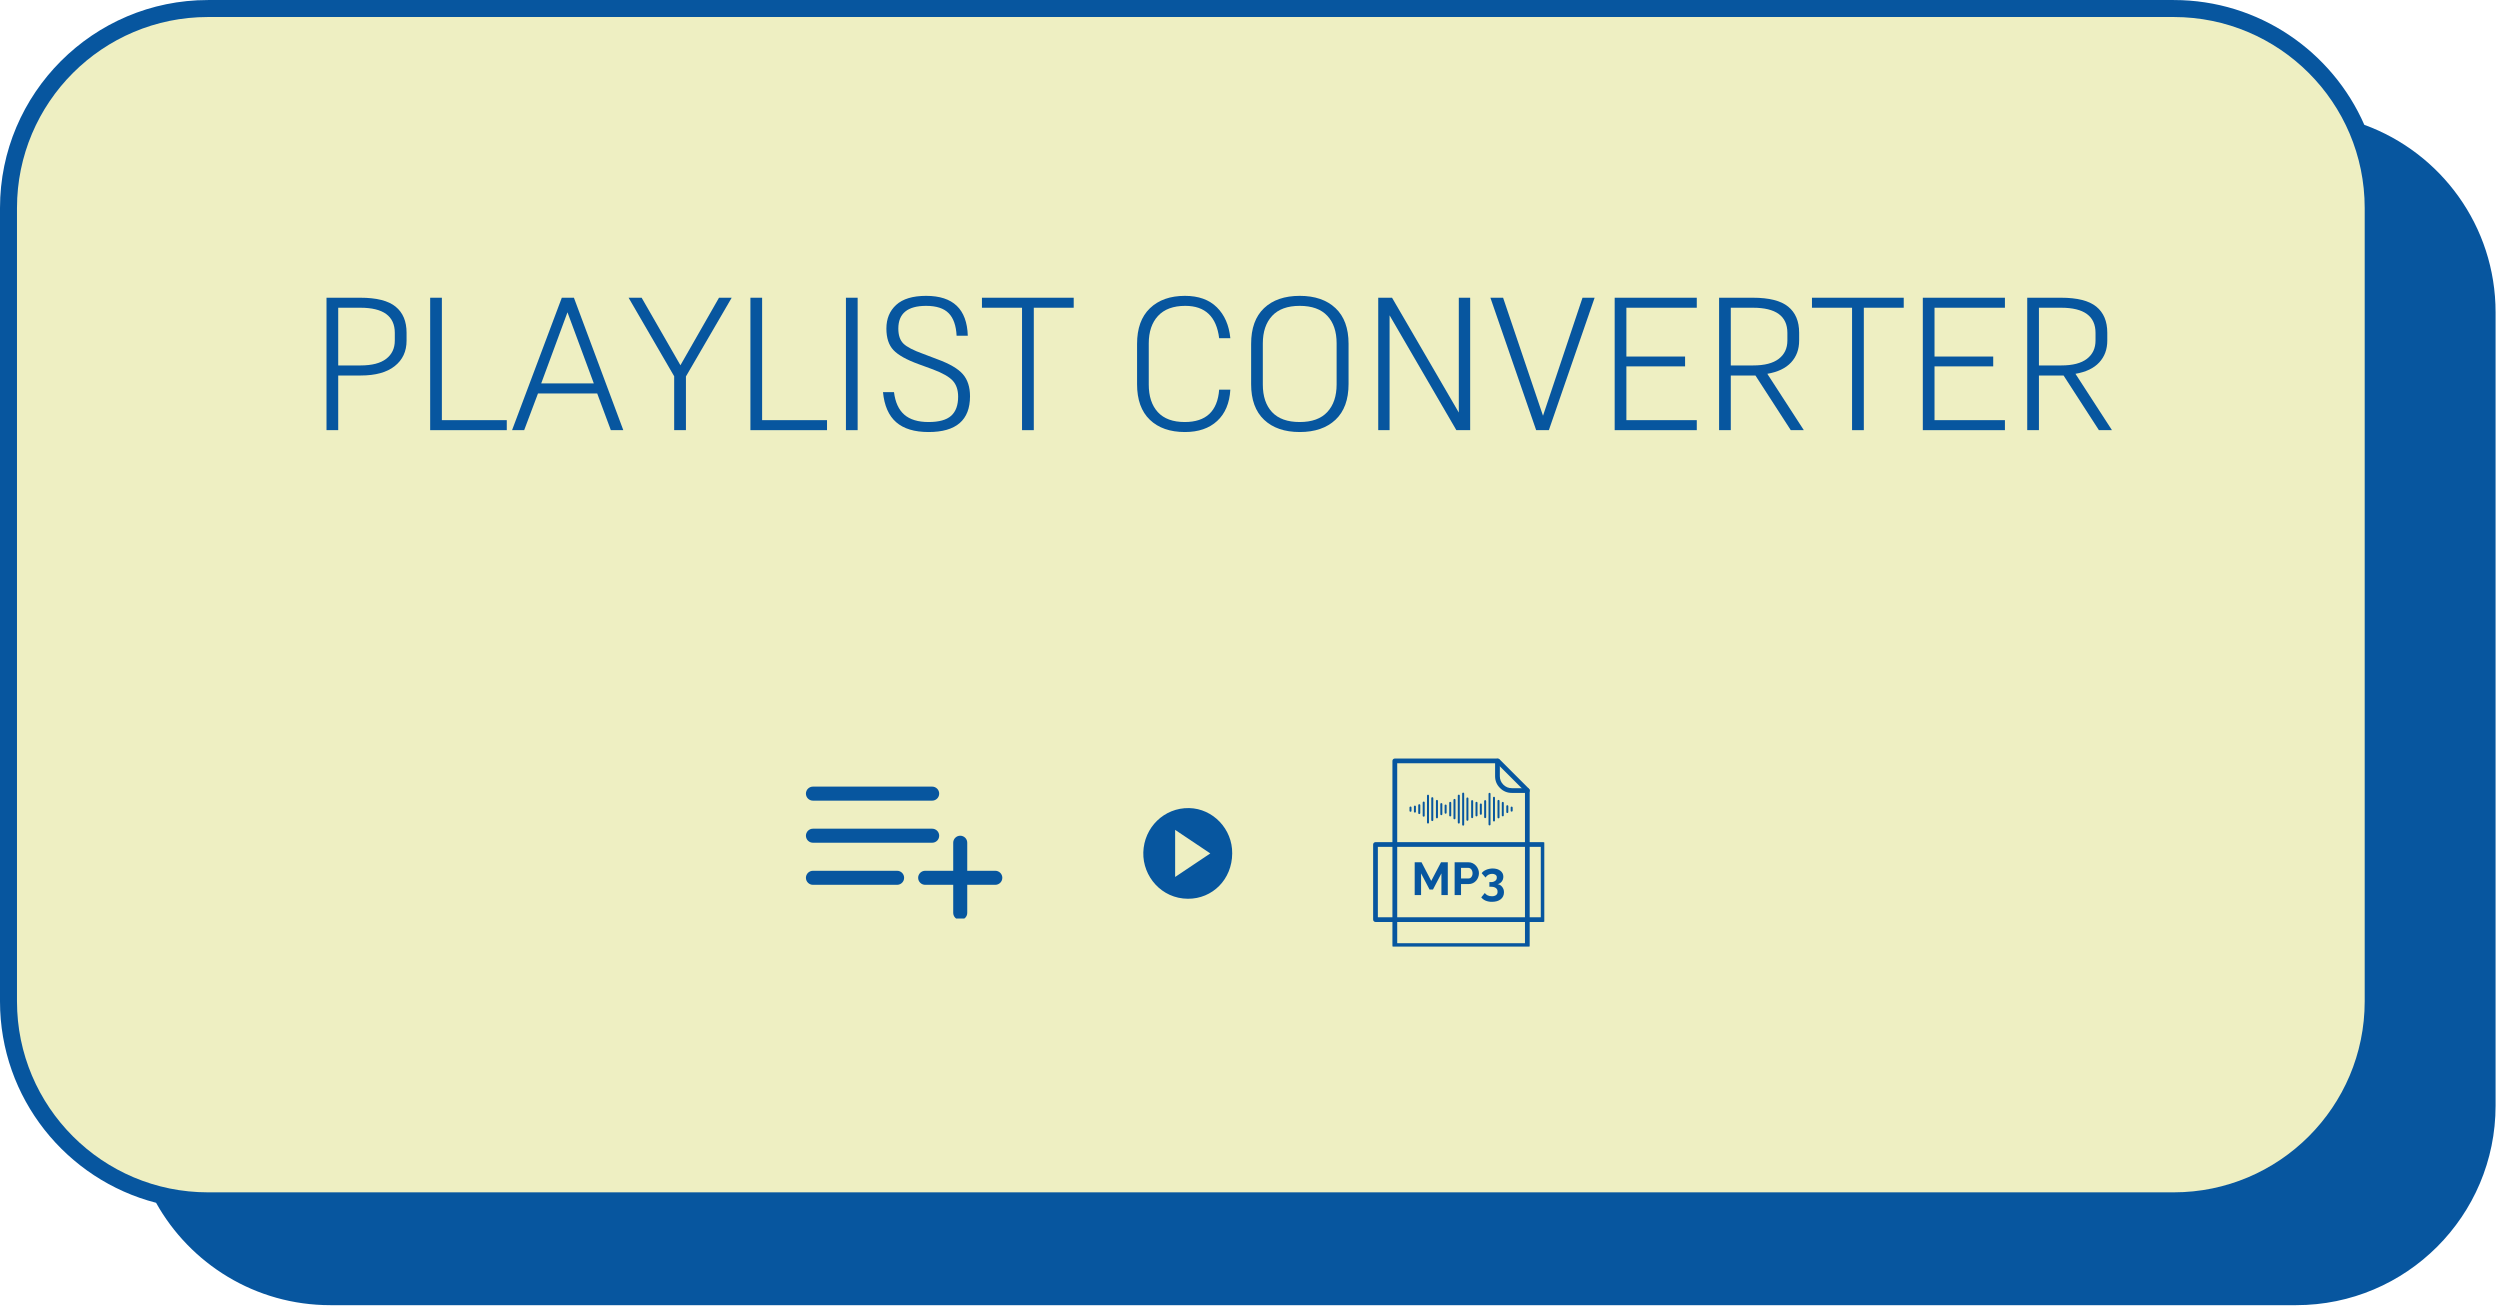
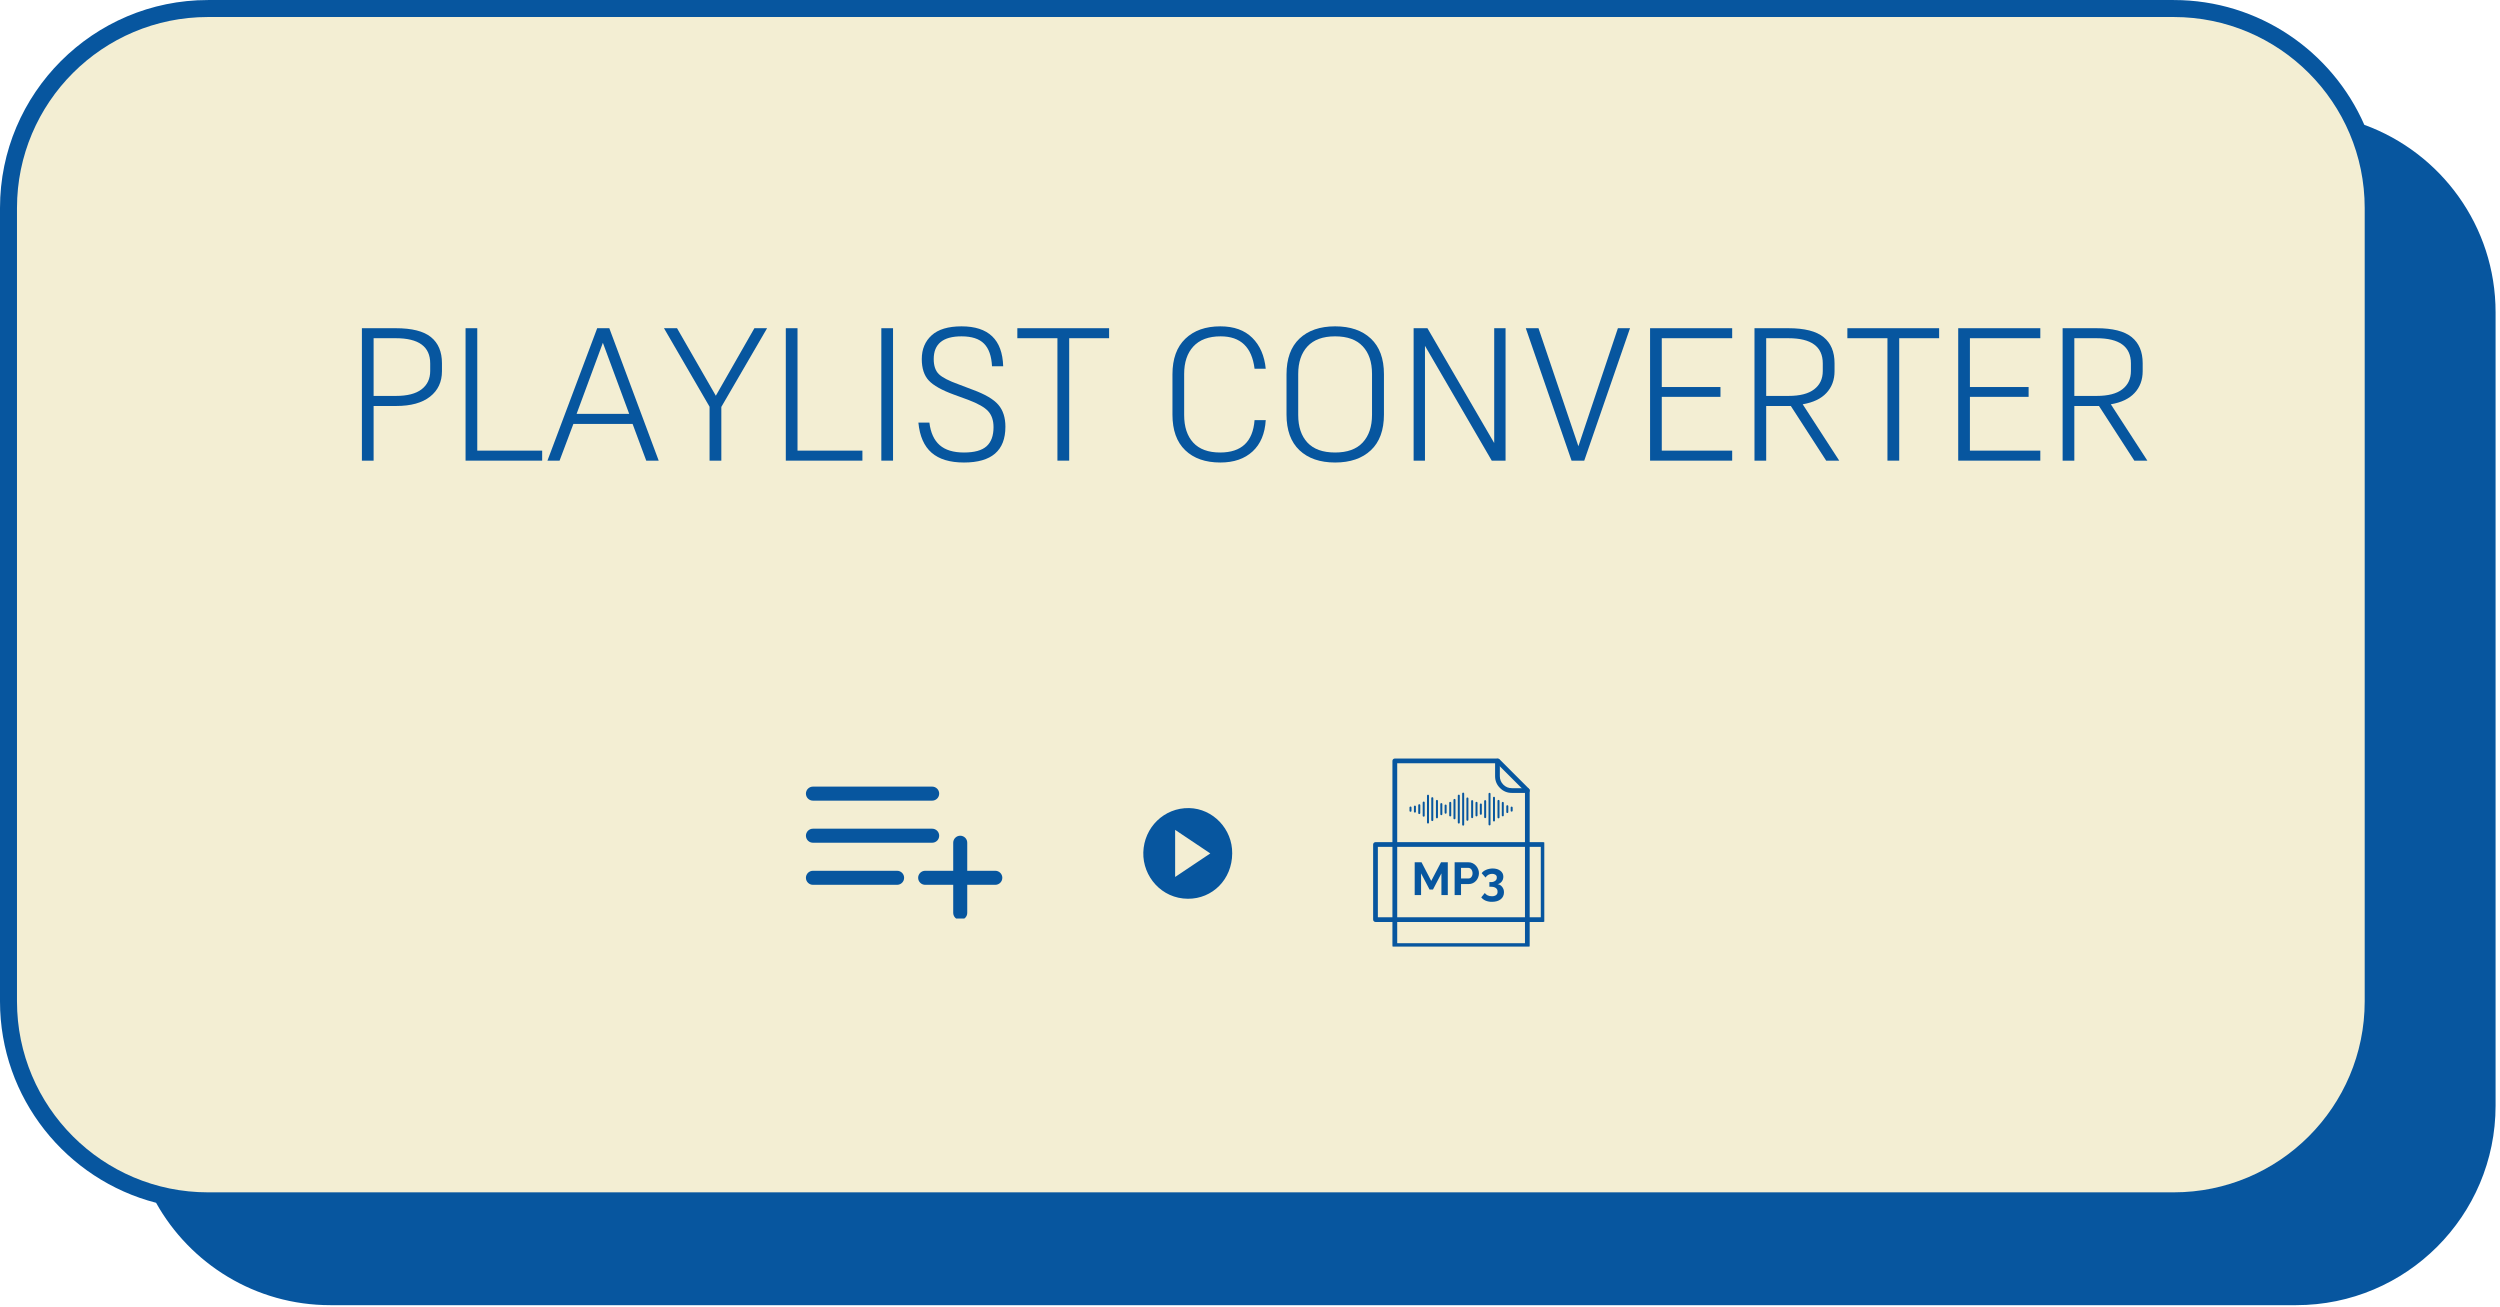
<svg xmlns="http://www.w3.org/2000/svg" width="890" zoomAndPan="magnify" viewBox="0 0 667.5 348.75" height="465" preserveAspectRatio="xMidYMid meet" version="1.0">
  <defs>
    <g />
-     <clipPath id="665ad8d194">
+     <clipPath id="096d0ab8f6">
      <path d="M 0 0.004 L 666.25 0.004 L 666.25 348.496 L 0 348.496 Z M 0 0.004 " clip-rule="nonzero" />
    </clipPath>
-     <clipPath id="b5c11b44b4">
+     <clipPath id="948b2c4907">
      <path d="M 215.18 210.023 L 251 210.023 L 251 214 L 215.18 214 Z M 215.18 210.023 " clip-rule="nonzero" />
    </clipPath>
-     <clipPath id="be02f0f9d3">
+     <clipPath id="3425270602">
      <path d="M 215.18 221 L 251 221 L 251 226 L 215.18 226 Z M 215.18 221 " clip-rule="nonzero" />
    </clipPath>
-     <clipPath id="7a01dfab77">
+     <clipPath id="9a49398332">
      <path d="M 215.18 232 L 242 232 L 242 237 L 215.18 237 Z M 215.18 232 " clip-rule="nonzero" />
    </clipPath>
-     <clipPath id="10447c5b22">
+     <clipPath id="2499fd2d06">
      <path d="M 245 223 L 267.641 223 L 267.641 245.246 L 245 245.246 Z M 245 223 " clip-rule="nonzero" />
    </clipPath>
-     <clipPath id="48cc0b3eb0">
+     <clipPath id="5d149aa673">
      <path d="M 305.094 215.633 L 329 215.633 L 329 240 L 305.094 240 Z M 305.094 215.633 " clip-rule="nonzero" />
    </clipPath>
-     <clipPath id="f3931ccd25">
+     <clipPath id="07914503b3">
      <path d="M 371 202.527 L 409 202.527 L 409 252.742 L 371 252.742 Z M 371 202.527 " clip-rule="nonzero" />
    </clipPath>
-     <clipPath id="bf3410b11b">
+     <clipPath id="d3131b753f">
      <path d="M 399 202.527 L 409 202.527 L 409 212 L 399 212 Z M 399 202.527 " clip-rule="nonzero" />
    </clipPath>
-     <clipPath id="d0d9490aa5">
+     <clipPath id="08a1f3eda2">
      <path d="M 366.613 224 L 412.328 224 L 412.328 247 L 366.613 247 Z M 366.613 224 " clip-rule="nonzero" />
    </clipPath>
  </defs>
-   <g clip-path="url(#665ad8d194)">
+   <g clip-path="url(#096d0ab8f6)">
    <path fill="#07569f" d="M 631.273 33.328 C 622.691 13.73 603.113 0.008 580.387 0.008 L 55.527 0.008 C 24.91 0.008 0 24.918 0 55.531 L 0 267.367 C 0 293.203 17.738 314.973 41.672 321.145 C 50.777 337.449 68.199 348.48 88.203 348.48 L 613.062 348.48 C 642.477 348.48 666.32 324.637 666.32 295.223 L 666.32 83.387 C 666.32 60.371 651.719 40.766 631.273 33.328 Z M 631.273 33.328 " fill-opacity="1" fill-rule="nonzero" />
  </g>
-   <path fill="#eeefc2" d="M 55.527 4.543 L 580.387 4.543 C 608.527 4.543 631.375 27.391 631.375 55.535 L 631.375 267.367 C 631.375 295.508 608.527 318.355 580.387 318.355 L 55.527 318.355 C 27.383 318.355 4.535 295.508 4.535 267.367 L 4.535 55.531 C 4.539 27.391 27.383 4.543 55.527 4.543 Z M 55.527 4.543 " fill-opacity="1" fill-rule="nonzero" />
-   <g clip-path="url(#b5c11b44b4)">
+   <path fill="#f3eed3" d="M 55.527 4.543 L 580.387 4.543 C 608.527 4.543 631.375 27.391 631.375 55.535 L 631.375 267.367 C 631.375 295.508 608.527 318.355 580.387 318.355 L 55.527 318.355 C 27.383 318.355 4.535 295.508 4.535 267.367 L 4.535 55.531 C 4.539 27.391 27.383 4.543 55.527 4.543 Z M 55.527 4.543 " fill-opacity="1" fill-rule="nonzero" />
+   <g clip-path="url(#948b2c4907)">
    <path fill="#07569f" d="M 217.055 213.773 L 248.891 213.773 C 249.141 213.773 249.379 213.723 249.605 213.629 C 249.836 213.535 250.039 213.398 250.215 213.223 C 250.391 213.047 250.527 212.844 250.621 212.617 C 250.715 212.387 250.762 212.148 250.762 211.898 C 250.762 211.652 250.715 211.41 250.621 211.184 C 250.527 210.953 250.391 210.75 250.215 210.574 C 250.039 210.398 249.836 210.266 249.605 210.168 C 249.379 210.074 249.141 210.027 248.891 210.027 L 217.055 210.027 C 216.805 210.027 216.566 210.074 216.336 210.168 C 216.109 210.266 215.906 210.398 215.73 210.574 C 215.555 210.75 215.418 210.953 215.324 211.184 C 215.227 211.41 215.18 211.652 215.18 211.898 C 215.18 212.148 215.227 212.387 215.324 212.617 C 215.418 212.844 215.555 213.047 215.73 213.223 C 215.906 213.398 216.109 213.535 216.336 213.629 C 216.566 213.723 216.805 213.773 217.055 213.773 Z M 217.055 213.773 " fill-opacity="1" fill-rule="nonzero" />
  </g>
-   <g clip-path="url(#be02f0f9d3)">
+   <g clip-path="url(#3425270602)">
    <path fill="#07569f" d="M 217.055 225.008 L 248.891 225.008 C 249.141 225.008 249.379 224.961 249.605 224.867 C 249.836 224.77 250.039 224.637 250.215 224.461 C 250.391 224.285 250.527 224.082 250.621 223.852 C 250.715 223.621 250.762 223.383 250.762 223.137 C 250.762 222.887 250.715 222.648 250.621 222.418 C 250.527 222.191 250.391 221.988 250.215 221.812 C 250.039 221.637 249.836 221.5 249.605 221.406 C 249.379 221.309 249.141 221.262 248.891 221.262 L 217.055 221.262 C 216.805 221.262 216.566 221.309 216.336 221.406 C 216.109 221.5 215.906 221.637 215.73 221.812 C 215.555 221.988 215.418 222.191 215.324 222.418 C 215.227 222.648 215.18 222.887 215.18 223.137 C 215.18 223.383 215.227 223.621 215.324 223.852 C 215.418 224.082 215.555 224.285 215.73 224.461 C 215.906 224.637 216.109 224.77 216.336 224.867 C 216.566 224.961 216.805 225.008 217.055 225.008 Z M 217.055 225.008 " fill-opacity="1" fill-rule="nonzero" />
  </g>
-   <g clip-path="url(#7a01dfab77)">
+   <g clip-path="url(#9a49398332)">
    <path fill="#07569f" d="M 239.527 232.5 L 217.055 232.5 C 216.805 232.5 216.566 232.547 216.336 232.641 C 216.109 232.738 215.906 232.871 215.73 233.047 C 215.555 233.223 215.418 233.426 215.324 233.656 C 215.227 233.887 215.18 234.125 215.18 234.371 C 215.18 234.621 215.227 234.859 215.324 235.09 C 215.418 235.32 215.555 235.52 215.73 235.695 C 215.906 235.871 216.109 236.008 216.336 236.102 C 216.566 236.199 216.805 236.246 217.055 236.246 L 239.527 236.246 C 239.773 236.246 240.016 236.199 240.242 236.102 C 240.473 236.008 240.676 235.871 240.852 235.695 C 241.027 235.52 241.16 235.32 241.258 235.09 C 241.352 234.859 241.398 234.621 241.398 234.371 C 241.398 234.125 241.352 233.887 241.258 233.656 C 241.16 233.426 241.027 233.223 240.852 233.047 C 240.676 232.871 240.473 232.738 240.242 232.641 C 240.016 232.547 239.773 232.5 239.527 232.5 Z M 239.527 232.5 " fill-opacity="1" fill-rule="nonzero" />
  </g>
-   <g clip-path="url(#10447c5b22)">
+   <g clip-path="url(#2499fd2d06)">
    <path fill="#07569f" d="M 265.746 232.5 L 258.254 232.5 L 258.254 225.008 C 258.254 224.762 258.207 224.52 258.113 224.293 C 258.016 224.062 257.883 223.859 257.707 223.684 C 257.531 223.508 257.328 223.375 257.098 223.277 C 256.867 223.184 256.629 223.137 256.383 223.137 C 256.133 223.137 255.895 223.184 255.664 223.277 C 255.434 223.375 255.234 223.508 255.059 223.684 C 254.883 223.859 254.746 224.062 254.652 224.293 C 254.555 224.52 254.508 224.762 254.508 225.008 L 254.508 232.5 L 247.02 232.5 C 246.77 232.5 246.531 232.547 246.301 232.641 C 246.07 232.738 245.867 232.871 245.695 233.047 C 245.52 233.223 245.383 233.426 245.289 233.656 C 245.191 233.887 245.145 234.125 245.145 234.371 C 245.145 234.621 245.191 234.859 245.289 235.09 C 245.383 235.32 245.52 235.52 245.695 235.695 C 245.867 235.871 246.07 236.008 246.301 236.102 C 246.531 236.199 246.77 236.246 247.02 236.246 L 254.508 236.246 L 254.508 243.734 C 254.508 243.984 254.555 244.223 254.652 244.453 C 254.746 244.684 254.883 244.883 255.059 245.059 C 255.234 245.234 255.434 245.371 255.664 245.465 C 255.895 245.562 256.133 245.609 256.383 245.609 C 256.629 245.609 256.867 245.562 257.098 245.465 C 257.328 245.371 257.531 245.234 257.707 245.059 C 257.883 244.883 258.016 244.684 258.113 244.453 C 258.207 244.223 258.254 243.984 258.254 243.734 L 258.254 236.246 L 265.746 236.246 C 265.992 236.246 266.234 236.199 266.461 236.102 C 266.691 236.008 266.895 235.871 267.07 235.695 C 267.246 235.52 267.379 235.32 267.477 235.09 C 267.57 234.859 267.617 234.621 267.617 234.371 C 267.617 234.125 267.57 233.887 267.477 233.656 C 267.379 233.426 267.246 233.223 267.07 233.047 C 266.895 232.871 266.691 232.738 266.461 232.641 C 266.234 232.547 265.992 232.5 265.746 232.5 Z M 265.746 232.5 " fill-opacity="1" fill-rule="nonzero" />
  </g>
-   <g clip-path="url(#48cc0b3eb0)">
+   <g clip-path="url(#5d149aa673)">
    <path fill="#07569f" d="M 328.996 227.863 C 328.965 234.816 323.719 240 317.176 239.969 C 310.129 239.938 305.102 233.996 305.262 227.609 C 305.449 220.91 310.824 215.633 317.492 215.758 C 323.875 215.883 329.09 221.383 328.996 227.863 Z M 323.148 227.863 C 319.957 225.715 316.891 223.691 313.762 221.574 C 313.762 225.84 313.762 229.918 313.762 234.152 C 316.891 232.035 319.957 230.012 323.148 227.863 Z M 323.148 227.863 " fill-opacity="1" fill-rule="nonzero" />
  </g>
-   <g clip-path="url(#f3931ccd25)">
+   <g clip-path="url(#07914503b3)">
    <path fill="#07569f" d="M 372.418 202.527 L 399.91 202.527 C 400.086 202.527 400.238 202.59 400.363 202.715 L 408.238 210.602 C 408.363 210.73 408.426 210.879 408.426 211.055 L 408.426 252.473 C 408.426 252.648 408.363 252.797 408.238 252.922 C 408.113 253.043 407.965 253.105 407.789 253.105 L 372.41 253.105 C 372.234 253.105 372.086 253.043 371.965 252.918 C 371.84 252.797 371.781 252.648 371.777 252.473 L 371.777 203.168 C 371.777 202.992 371.84 202.84 371.961 202.715 C 372.086 202.594 372.234 202.531 372.41 202.527 Z M 399.645 203.793 L 373.055 203.793 L 373.055 251.84 L 407.168 251.84 L 407.168 211.316 Z M 399.645 203.793 " fill-opacity="1" fill-rule="nonzero" />
  </g>
-   <g clip-path="url(#bf3410b11b)">
+   <g clip-path="url(#d3131b753f)">
    <path fill="#07569f" d="M 399.188 203.191 C 399.199 203.023 399.262 202.883 399.387 202.766 C 399.508 202.652 399.652 202.594 399.82 202.594 C 399.988 202.594 400.133 202.652 400.258 202.766 C 400.379 202.883 400.445 203.023 400.457 203.191 L 400.457 207.234 C 400.453 208.121 400.766 208.875 401.395 209.504 L 401.426 209.535 C 402.047 210.141 402.793 210.445 403.66 210.441 L 407.797 210.441 C 407.973 210.441 408.121 210.504 408.242 210.629 C 408.367 210.75 408.43 210.898 408.43 211.074 C 408.43 211.25 408.367 211.398 408.242 211.523 C 408.121 211.645 407.973 211.707 407.797 211.707 L 403.66 211.707 C 402.445 211.711 401.406 211.285 400.539 210.434 L 400.5 210.398 C 399.625 209.527 399.188 208.473 399.188 207.238 Z M 399.188 203.191 " fill-opacity="1" fill-rule="nonzero" />
  </g>
-   <g clip-path="url(#d0d9490aa5)">
+   <g clip-path="url(#08a1f3eda2)">
    <path fill="#07569f" d="M 367.262 224.852 L 412.027 224.852 C 412.199 224.852 412.348 224.914 412.473 225.039 C 412.594 225.16 412.656 225.312 412.656 225.484 L 412.656 245.531 C 412.656 245.707 412.594 245.855 412.473 245.98 C 412.348 246.102 412.199 246.164 412.027 246.168 L 367.262 246.168 C 367.09 246.168 366.938 246.105 366.812 245.98 C 366.688 245.855 366.629 245.707 366.625 245.531 L 366.625 225.484 C 366.629 225.309 366.688 225.16 366.812 225.035 C 366.938 224.914 367.09 224.852 367.262 224.852 Z M 411.391 226.117 L 367.891 226.117 L 367.891 244.902 L 411.391 244.902 Z M 411.391 226.117 " fill-opacity="1" fill-rule="nonzero" />
  </g>
  <path fill="#07569f" d="M 384.859 238.98 L 384.859 233.188 L 382.609 237.496 L 381.684 237.496 L 379.426 233.188 L 379.426 238.98 L 377.723 238.98 L 377.723 230.23 L 379.551 230.23 L 382.141 235.207 L 384.75 230.23 L 386.562 230.23 L 386.562 238.98 Z M 388.387 238.98 L 388.387 230.23 L 392.098 230.23 C 392.488 230.227 392.859 230.309 393.211 230.48 C 393.547 230.645 393.84 230.867 394.09 231.145 C 394.34 231.422 394.535 231.734 394.668 232.082 C 394.809 232.422 394.879 232.773 394.879 233.137 C 394.883 233.508 394.816 233.871 394.68 234.219 C 394.555 234.559 394.371 234.867 394.129 235.141 C 393.887 235.422 393.602 235.641 393.27 235.797 C 392.918 235.969 392.547 236.051 392.156 236.043 L 390.094 236.043 L 390.094 238.992 Z M 390.094 234.551 L 392.066 234.551 C 392.395 234.555 392.656 234.43 392.852 234.172 C 393.082 233.863 393.188 233.52 393.168 233.137 C 393.172 232.93 393.137 232.73 393.062 232.539 C 393.008 232.371 392.922 232.219 392.809 232.086 C 392.703 231.965 392.582 231.871 392.434 231.809 C 392.293 231.746 392.145 231.715 391.992 231.719 L 390.094 231.719 Z M 399.848 236.066 C 400.355 236.152 400.766 236.395 401.082 236.801 C 401.414 237.23 401.574 237.719 401.559 238.262 C 401.562 238.629 401.488 238.977 401.332 239.309 C 401.18 239.625 400.965 239.887 400.688 240.105 C 400.387 240.336 400.051 240.508 399.688 240.613 C 399.25 240.734 398.809 240.793 398.355 240.789 C 397.781 240.797 397.23 240.699 396.695 240.492 C 396.219 240.297 395.82 240 395.492 239.602 L 396.434 238.434 C 396.637 238.699 396.891 238.91 397.191 239.062 C 397.543 239.227 397.914 239.301 398.305 239.289 C 398.715 239.316 399.098 239.219 399.449 238.996 C 399.738 238.762 399.871 238.461 399.844 238.09 C 399.867 237.68 399.715 237.348 399.391 237.098 C 399.082 236.871 398.629 236.758 398.012 236.758 L 397.664 236.758 L 397.664 235.52 L 398.051 235.52 C 398.484 235.547 398.875 235.434 399.23 235.18 C 399.516 234.961 399.656 234.672 399.648 234.312 C 399.672 234 399.555 233.75 399.301 233.562 C 399.023 233.383 398.723 233.301 398.395 233.316 C 398.031 233.309 397.691 233.395 397.379 233.574 C 397.07 233.754 396.824 233.996 396.645 234.301 L 395.609 233.145 C 395.742 232.945 395.906 232.773 396.102 232.629 C 396.32 232.473 396.551 232.344 396.801 232.238 C 397.07 232.121 397.352 232.035 397.641 231.98 C 397.949 231.914 398.262 231.883 398.578 231.883 C 398.965 231.883 399.344 231.938 399.715 232.043 C 400.039 232.145 400.336 232.293 400.605 232.496 C 400.852 232.68 401.047 232.906 401.188 233.18 C 401.328 233.461 401.395 233.758 401.391 234.07 C 401.391 234.312 401.355 234.543 401.281 234.773 C 401.133 235.223 400.859 235.578 400.461 235.832 C 400.266 235.957 400.055 236.039 399.828 236.078 Z M 399.848 236.066 " fill-opacity="1" fill-rule="nonzero" />
  <path fill="#07569f" d="M 376.602 215.344 C 376.676 215.344 376.742 215.371 376.793 215.422 C 376.844 215.477 376.871 215.539 376.867 215.613 L 376.867 216.477 C 376.867 216.551 376.844 216.613 376.793 216.664 C 376.738 216.715 376.676 216.742 376.602 216.738 C 376.531 216.742 376.465 216.715 376.414 216.664 C 376.359 216.613 376.332 216.551 376.332 216.477 L 376.332 215.609 C 376.332 215.535 376.359 215.473 376.414 215.418 C 376.465 215.367 376.527 215.34 376.602 215.34 Z M 376.602 215.344 " fill-opacity="1" fill-rule="evenodd" />
  <path fill="#07569f" d="M 377.781 215.098 C 377.855 215.098 377.918 215.121 377.969 215.172 C 378.023 215.227 378.051 215.289 378.051 215.359 L 378.051 216.703 C 378.051 216.777 378.023 216.84 377.969 216.895 C 377.918 216.945 377.855 216.973 377.781 216.973 C 377.707 216.973 377.645 216.945 377.594 216.895 C 377.539 216.84 377.516 216.777 377.516 216.703 L 377.516 215.355 C 377.516 215.281 377.543 215.219 377.594 215.168 C 377.645 215.117 377.707 215.09 377.781 215.09 Z M 377.781 215.098 " fill-opacity="1" fill-rule="evenodd" />
  <path fill="#07569f" d="M 378.945 214.719 C 379.02 214.719 379.082 214.746 379.133 214.797 C 379.188 214.848 379.211 214.914 379.215 214.988 L 379.215 217.09 C 379.211 217.164 379.188 217.227 379.133 217.277 C 379.082 217.328 379.016 217.355 378.945 217.355 C 378.871 217.355 378.805 217.328 378.754 217.277 C 378.699 217.227 378.676 217.164 378.672 217.09 L 378.672 214.988 C 378.676 214.914 378.699 214.848 378.754 214.797 C 378.805 214.746 378.871 214.719 378.945 214.719 Z M 378.945 214.719 " fill-opacity="1" fill-rule="evenodd" />
  <path fill="#07569f" d="M 380.129 214.016 C 380.203 214.016 380.266 214.043 380.316 214.098 C 380.367 214.148 380.391 214.211 380.391 214.285 L 380.391 217.789 C 380.391 217.863 380.367 217.926 380.316 217.977 C 380.262 218.031 380.199 218.055 380.129 218.055 C 380.055 218.055 379.992 218.031 379.938 217.98 C 379.887 217.926 379.859 217.863 379.859 217.789 L 379.859 214.285 C 379.859 214.211 379.883 214.148 379.938 214.098 C 379.988 214.043 380.055 214.016 380.129 214.016 Z M 380.129 214.016 " fill-opacity="1" fill-rule="evenodd" />
  <path fill="#07569f" d="M 381.277 212.188 C 381.352 212.188 381.414 212.215 381.465 212.266 C 381.516 212.32 381.543 212.383 381.539 212.457 L 381.539 219.617 C 381.543 219.691 381.516 219.754 381.465 219.805 C 381.414 219.859 381.352 219.887 381.277 219.887 C 381.203 219.887 381.141 219.859 381.086 219.805 C 381.035 219.754 381.008 219.691 381.008 219.617 L 381.008 212.457 C 381.008 212.383 381.035 212.316 381.086 212.266 C 381.141 212.211 381.203 212.188 381.277 212.188 Z M 381.277 212.188 " fill-opacity="1" fill-rule="evenodd" />
  <path fill="#07569f" d="M 382.414 212.848 C 382.492 212.848 382.555 212.875 382.605 212.926 C 382.66 212.98 382.688 213.043 382.688 213.117 L 382.688 218.953 C 382.688 219.027 382.66 219.09 382.605 219.145 C 382.555 219.195 382.492 219.223 382.414 219.223 C 382.34 219.223 382.277 219.195 382.227 219.145 C 382.172 219.09 382.145 219.027 382.145 218.953 L 382.145 213.117 C 382.145 213.043 382.172 212.98 382.227 212.926 C 382.277 212.875 382.34 212.848 382.414 212.848 Z M 382.414 212.848 " fill-opacity="1" fill-rule="evenodd" />
  <path fill="#07569f" d="M 383.664 213.574 C 383.738 213.574 383.801 213.602 383.852 213.652 C 383.906 213.707 383.934 213.77 383.934 213.844 L 383.934 218.234 C 383.93 218.309 383.902 218.371 383.852 218.422 C 383.801 218.473 383.738 218.496 383.664 218.496 C 383.59 218.496 383.527 218.473 383.477 218.422 C 383.422 218.371 383.395 218.309 383.395 218.234 L 383.395 213.844 C 383.395 213.77 383.422 213.707 383.473 213.652 C 383.527 213.602 383.59 213.574 383.664 213.574 Z M 383.664 213.574 " fill-opacity="1" fill-rule="evenodd" />
  <path fill="#07569f" d="M 384.84 214.422 C 384.914 214.422 384.977 214.449 385.027 214.504 C 385.078 214.555 385.105 214.617 385.102 214.691 L 385.102 217.383 C 385.105 217.457 385.078 217.52 385.027 217.574 C 384.977 217.625 384.914 217.652 384.84 217.652 C 384.766 217.652 384.703 217.629 384.648 217.574 C 384.594 217.523 384.57 217.457 384.566 217.383 L 384.566 214.691 C 384.57 214.617 384.594 214.555 384.648 214.5 C 384.703 214.449 384.766 214.422 384.84 214.422 Z M 384.84 214.422 " fill-opacity="1" fill-rule="evenodd" />
  <path fill="#07569f" d="M 385.984 214.816 C 386.055 214.812 386.117 214.84 386.172 214.891 C 386.223 214.941 386.246 215.004 386.246 215.078 L 386.246 216.992 C 386.246 217.066 386.223 217.133 386.172 217.184 C 386.121 217.238 386.059 217.262 385.984 217.266 C 385.91 217.262 385.844 217.238 385.793 217.184 C 385.742 217.133 385.715 217.066 385.715 216.992 L 385.715 215.078 C 385.715 215.004 385.742 214.941 385.793 214.891 C 385.848 214.84 385.91 214.812 385.984 214.816 Z M 385.984 214.816 " fill-opacity="1" fill-rule="evenodd" />
  <path fill="#07569f" d="M 387.211 214.09 C 387.285 214.09 387.348 214.113 387.398 214.164 C 387.449 214.215 387.477 214.277 387.477 214.352 L 387.477 217.719 C 387.477 217.793 387.453 217.855 387.398 217.91 C 387.348 217.961 387.285 217.988 387.211 217.988 C 387.137 217.988 387.074 217.965 387.02 217.91 C 386.969 217.859 386.941 217.793 386.941 217.719 L 386.941 214.352 C 386.941 214.277 386.969 214.215 387.023 214.164 C 387.074 214.113 387.137 214.086 387.211 214.09 Z M 387.211 214.09 " fill-opacity="1" fill-rule="evenodd" />
  <path fill="#07569f" d="M 388.344 213.301 C 388.418 213.301 388.48 213.328 388.531 213.379 C 388.586 213.434 388.613 213.496 388.613 213.57 L 388.613 218.488 C 388.609 218.562 388.582 218.625 388.531 218.676 C 388.477 218.727 388.414 218.754 388.344 218.75 C 388.168 218.75 388.082 218.66 388.078 218.488 L 388.078 213.582 C 388.078 213.508 388.105 213.445 388.156 213.391 C 388.207 213.34 388.27 213.312 388.344 213.312 Z M 388.344 213.301 " fill-opacity="1" fill-rule="evenodd" />
  <path fill="#07569f" d="M 389.5 212.168 C 389.574 212.168 389.637 212.195 389.688 212.246 C 389.738 212.301 389.766 212.363 389.766 212.438 L 389.766 219.633 C 389.762 219.703 389.738 219.766 389.688 219.816 C 389.637 219.867 389.574 219.895 389.5 219.895 C 389.426 219.895 389.363 219.871 389.312 219.816 C 389.262 219.766 389.234 219.703 389.23 219.633 L 389.23 212.441 C 389.23 212.367 389.258 212.305 389.309 212.25 C 389.363 212.199 389.426 212.172 389.5 212.172 Z M 389.5 212.168 " fill-opacity="1" fill-rule="evenodd" />
  <path fill="#07569f" d="M 390.672 211.625 C 390.746 211.625 390.809 211.652 390.859 211.707 C 390.91 211.758 390.934 211.82 390.934 211.895 L 390.934 220.184 C 390.934 220.254 390.91 220.316 390.859 220.371 C 390.805 220.422 390.742 220.445 390.672 220.445 C 390.598 220.445 390.535 220.422 390.48 220.371 C 390.426 220.32 390.398 220.258 390.398 220.184 L 390.398 211.895 C 390.398 211.82 390.426 211.758 390.48 211.703 C 390.531 211.652 390.598 211.625 390.672 211.625 Z M 390.672 211.625 " fill-opacity="1" fill-rule="evenodd" />
  <path fill="#07569f" d="M 391.801 212.926 C 391.875 212.926 391.938 212.953 391.988 213.004 C 392.043 213.059 392.066 213.121 392.066 213.195 L 392.066 218.875 C 392.066 218.949 392.043 219.016 391.988 219.066 C 391.938 219.121 391.875 219.145 391.801 219.145 C 391.727 219.145 391.664 219.121 391.609 219.066 C 391.559 219.016 391.531 218.949 391.531 218.875 L 391.531 213.195 C 391.531 213.121 391.559 213.059 391.609 213.004 C 391.664 212.953 391.727 212.926 391.801 212.926 Z M 391.801 212.926 " fill-opacity="1" fill-rule="evenodd" />
  <path fill="#07569f" d="M 393.07 213.625 C 393.141 213.625 393.203 213.652 393.258 213.707 C 393.309 213.758 393.332 213.824 393.332 213.895 L 393.332 218.176 C 393.336 218.25 393.309 218.312 393.258 218.367 C 393.207 218.422 393.145 218.449 393.07 218.449 C 392.992 218.449 392.93 218.422 392.875 218.367 C 392.824 218.316 392.797 218.25 392.797 218.176 L 392.797 213.895 C 392.797 213.82 392.824 213.758 392.879 213.707 C 392.93 213.652 392.992 213.625 393.07 213.625 Z M 393.07 213.625 " fill-opacity="1" fill-rule="evenodd" />
  <path fill="#07569f" d="M 394.227 214.09 C 394.301 214.09 394.363 214.113 394.414 214.168 C 394.469 214.219 394.496 214.285 394.496 214.359 L 394.496 217.715 C 394.496 217.789 394.469 217.852 394.414 217.902 C 394.363 217.957 394.301 217.984 394.227 217.984 C 394.152 217.984 394.086 217.957 394.035 217.902 C 393.98 217.852 393.957 217.789 393.957 217.715 L 393.957 214.359 C 393.957 214.285 393.98 214.219 394.035 214.168 C 394.086 214.113 394.152 214.09 394.227 214.09 Z M 394.227 214.09 " fill-opacity="1" fill-rule="evenodd" />
  <path fill="#07569f" d="M 395.383 214.531 C 395.457 214.531 395.52 214.555 395.57 214.605 C 395.621 214.66 395.648 214.723 395.648 214.793 L 395.648 217.277 C 395.648 217.352 395.621 217.414 395.57 217.469 C 395.52 217.52 395.457 217.547 395.383 217.547 C 395.309 217.547 395.242 217.52 395.191 217.469 C 395.141 217.414 395.113 217.352 395.113 217.277 L 395.113 214.793 C 395.113 214.719 395.141 214.656 395.191 214.605 C 395.246 214.555 395.309 214.531 395.383 214.531 Z M 395.383 214.531 " fill-opacity="1" fill-rule="evenodd" />
  <path fill="#07569f" d="M 396.535 213.625 C 396.609 213.625 396.672 213.652 396.727 213.707 C 396.777 213.758 396.805 213.82 396.805 213.895 L 396.805 218.184 C 396.805 218.258 396.777 218.32 396.723 218.371 C 396.672 218.422 396.609 218.449 396.535 218.449 C 396.461 218.449 396.398 218.422 396.348 218.371 C 396.297 218.316 396.27 218.254 396.27 218.184 L 396.27 213.895 C 396.27 213.824 396.293 213.758 396.348 213.707 C 396.398 213.652 396.461 213.625 396.535 213.625 Z M 396.535 213.625 " fill-opacity="1" fill-rule="evenodd" />
  <path fill="#07569f" d="M 397.703 211.684 C 397.777 211.684 397.84 211.711 397.895 211.762 C 397.945 211.816 397.973 211.879 397.969 211.953 L 397.969 220.121 C 397.969 220.191 397.945 220.254 397.891 220.309 C 397.84 220.359 397.777 220.383 397.703 220.383 C 397.629 220.383 397.566 220.359 397.516 220.309 C 397.465 220.254 397.438 220.191 397.438 220.121 L 397.438 211.953 C 397.438 211.879 397.461 211.816 397.516 211.762 C 397.566 211.711 397.629 211.684 397.703 211.684 Z M 397.703 211.684 " fill-opacity="1" fill-rule="evenodd" />
  <path fill="#07569f" d="M 398.891 212.734 C 398.965 212.734 399.027 212.758 399.078 212.809 C 399.129 212.863 399.156 212.922 399.156 212.996 L 399.156 219.074 C 399.156 219.148 399.129 219.211 399.078 219.266 C 399.027 219.316 398.965 219.344 398.891 219.348 C 398.82 219.344 398.758 219.316 398.707 219.266 C 398.656 219.211 398.629 219.148 398.629 219.074 L 398.629 212.996 C 398.629 212.922 398.656 212.863 398.707 212.809 C 398.758 212.758 398.82 212.734 398.891 212.734 Z M 398.891 212.734 " fill-opacity="1" fill-rule="evenodd" />
  <path fill="#07569f" d="M 400.102 213.574 C 400.176 213.574 400.238 213.598 400.293 213.648 C 400.344 213.699 400.371 213.762 400.371 213.836 L 400.371 218.234 C 400.371 218.309 400.344 218.371 400.293 218.426 C 400.238 218.477 400.176 218.504 400.102 218.504 C 400.027 218.504 399.965 218.477 399.91 218.426 C 399.859 218.371 399.832 218.309 399.832 218.234 L 399.832 213.836 C 399.832 213.762 399.859 213.699 399.91 213.648 C 399.965 213.598 400.027 213.574 400.102 213.574 Z M 400.102 213.574 " fill-opacity="1" fill-rule="evenodd" />
  <path fill="#07569f" d="M 401.238 214.102 C 401.312 214.102 401.379 214.129 401.43 214.18 C 401.484 214.23 401.508 214.297 401.508 214.371 L 401.508 217.703 C 401.512 217.777 401.484 217.84 401.43 217.895 C 401.379 217.945 401.316 217.973 401.238 217.973 C 401.168 217.969 401.105 217.941 401.055 217.891 C 401.004 217.836 400.98 217.773 400.98 217.703 L 400.98 214.371 C 400.98 214.297 401.008 214.234 401.059 214.18 C 401.109 214.129 401.172 214.102 401.246 214.102 Z M 401.238 214.102 " fill-opacity="1" fill-rule="evenodd" />
  <path fill="#07569f" d="M 402.453 214.988 C 402.527 214.988 402.59 215.016 402.645 215.066 C 402.695 215.121 402.719 215.184 402.719 215.258 L 402.719 216.82 C 402.719 216.895 402.695 216.957 402.641 217.008 C 402.59 217.062 402.527 217.086 402.453 217.086 C 402.379 217.086 402.316 217.059 402.262 217.008 C 402.211 216.957 402.184 216.895 402.184 216.82 L 402.184 215.258 C 402.184 215.184 402.211 215.121 402.262 215.066 C 402.316 215.016 402.379 214.988 402.453 214.988 Z M 402.453 214.988 " fill-opacity="1" fill-rule="evenodd" />
  <path fill="#07569f" d="M 403.613 215.367 C 403.688 215.367 403.75 215.395 403.801 215.449 C 403.855 215.5 403.883 215.562 403.883 215.637 L 403.883 216.441 C 403.879 216.516 403.852 216.574 403.801 216.629 C 403.75 216.68 403.684 216.703 403.613 216.703 C 403.441 216.699 403.352 216.613 403.348 216.441 L 403.348 215.637 C 403.348 215.461 403.438 215.371 403.613 215.367 Z M 403.613 215.367 " fill-opacity="1" fill-rule="evenodd" />
  <g fill="#07569f" fill-opacity="1">
-     <g transform="translate(82.63146, 114.8529)">
+     <g transform="translate(92.08141, 122.9916)">
      <g>
        <path d="M 13.688 -14.594 L 7.672 -14.594 L 7.672 0 L 4.547 0 L 4.547 -35.359 L 13.594 -35.359 C 17.906 -35.359 21.035 -34.566 22.984 -32.984 C 24.941 -31.398 25.922 -29.078 25.922 -26.016 L 25.922 -23.891 C 25.922 -21.023 24.863 -18.758 22.75 -17.094 C 20.645 -15.426 17.625 -14.594 13.688 -14.594 Z M 13.594 -32.688 L 7.672 -32.688 L 7.672 -17.281 L 13.641 -17.281 C 16.672 -17.281 18.953 -17.867 20.484 -19.047 C 22.016 -20.223 22.781 -21.852 22.781 -23.938 L 22.781 -25.969 C 22.781 -30.445 19.719 -32.688 13.594 -32.688 Z M 13.594 -32.688 " />
      </g>
    </g>
  </g>
  <g fill="#07569f" fill-opacity="1">
-     <g transform="translate(110.3083, 114.8529)">
+     <g transform="translate(119.7583, 122.9916)">
      <g>
        <path d="M 4.547 0 L 4.547 -35.359 L 7.672 -35.359 L 7.672 -2.672 L 25 -2.672 L 25 0 Z M 4.547 0 " />
      </g>
    </g>
  </g>
  <g fill="#07569f" fill-opacity="1">
-     <g transform="translate(135.8134, 114.8529)">
+     <g transform="translate(145.2634, 122.9916)">
      <g>
        <path d="M 27.281 0 L 23.641 -9.797 L 7.828 -9.797 L 4.141 0 L 0.906 0 L 14.188 -35.359 L 17.422 -35.359 L 30.609 0 Z M 22.734 -12.484 L 15.703 -31.469 L 8.688 -12.484 Z M 22.734 -12.484 " />
      </g>
    </g>
  </g>
  <g fill="#07569f" fill-opacity="1">
-     <g transform="translate(167.3791, 114.8529)">
+     <g transform="translate(176.8291, 122.9916)">
      <g>
        <path d="M 15.766 0 L 12.625 0 L 12.625 -14.391 L 0.453 -35.359 L 3.938 -35.359 L 14.297 -17.328 L 24.594 -35.359 L 27.984 -35.359 L 15.766 -14.344 Z M 15.766 0 " />
      </g>
    </g>
  </g>
  <g fill="#07569f" fill-opacity="1">
-     <g transform="translate(195.8136, 114.8529)">
+     <g transform="translate(205.2635, 122.9916)">
      <g>
        <path d="M 4.547 0 L 4.547 -35.359 L 7.672 -35.359 L 7.672 -2.672 L 25 -2.672 L 25 0 Z M 4.547 0 " />
      </g>
    </g>
  </g>
  <g fill="#07569f" fill-opacity="1">
-     <g transform="translate(221.3187, 114.8529)">
+     <g transform="translate(230.7686, 122.9916)">
      <g>
        <path d="M 4.547 0 L 4.547 -35.359 L 7.672 -35.359 L 7.672 0 Z M 4.547 0 " />
      </g>
    </g>
  </g>
  <g fill="#07569f" fill-opacity="1">
-     <g transform="translate(233.5409, 114.8529)">
+     <g transform="translate(242.9909, 122.9916)">
      <g>
        <path d="M 13.734 -33.188 C 8.785 -33.188 6.312 -31.164 6.312 -27.125 C 6.312 -25.344 6.766 -24.004 7.672 -23.109 C 8.586 -22.211 10.359 -21.297 12.984 -20.359 L 16.719 -18.938 C 20.02 -17.727 22.301 -16.391 23.562 -14.922 C 24.82 -13.461 25.453 -11.504 25.453 -9.047 C 25.453 -2.68 21.766 0.5 14.391 0.5 C 10.617 0.5 7.734 -0.375 5.734 -2.125 C 3.734 -3.875 2.562 -6.551 2.219 -10.156 L 5.156 -10.156 C 5.488 -7.457 6.406 -5.453 7.906 -4.141 C 9.406 -2.828 11.566 -2.172 14.391 -2.172 C 17.16 -2.172 19.164 -2.723 20.406 -3.828 C 21.656 -4.941 22.281 -6.645 22.281 -8.938 C 22.281 -10.727 21.805 -12.145 20.859 -13.188 C 19.922 -14.227 18.156 -15.238 15.562 -16.219 L 11.719 -17.625 C 8.488 -18.801 6.25 -20.055 5 -21.391 C 3.75 -22.723 3.125 -24.633 3.125 -27.125 C 3.125 -29.75 4 -31.859 5.75 -33.453 C 7.508 -35.055 10.172 -35.859 13.734 -35.859 C 20.941 -35.859 24.648 -32.305 24.859 -25.203 L 21.875 -25.203 C 21.738 -27.93 21.031 -29.941 19.75 -31.234 C 18.469 -32.535 16.461 -33.188 13.734 -33.188 Z M 13.734 -33.188 " />
      </g>
    </g>
  </g>
  <g fill="#07569f" fill-opacity="1">
-     <g transform="translate(261.5713, 114.8529)">
+     <g transform="translate(271.0212, 122.9916)">
      <g>
        <path d="M 25.109 -32.688 L 14.453 -32.688 L 14.453 0 L 11.312 0 L 11.312 -32.688 L 0.609 -32.688 L 0.609 -35.359 L 25.109 -35.359 Z M 25.109 -32.688 " />
      </g>
    </g>
  </g>
  <g fill="#07569f" fill-opacity="1">
-     <g transform="translate(287.2279, 114.8529)">
+     <g transform="translate(296.6779, 122.9916)">
      <g />
    </g>
  </g>
  <g fill="#07569f" fill-opacity="1">
-     <g transform="translate(300.1572, 114.8529)">
+     <g transform="translate(309.6072, 122.9916)">
      <g>
        <path d="M 16.219 0.5 C 12.238 0.5 9.113 -0.594 6.844 -2.781 C 4.57 -4.969 3.438 -8.133 3.438 -12.281 L 3.438 -23.031 C 3.438 -27.176 4.582 -30.348 6.875 -32.547 C 9.164 -34.754 12.281 -35.859 16.219 -35.859 C 19.852 -35.859 22.695 -34.836 24.75 -32.797 C 26.801 -30.766 28 -28.016 28.344 -24.547 L 25.359 -24.547 C 24.648 -30.305 21.633 -33.188 16.312 -33.188 C 13.113 -33.188 10.688 -32.289 9.031 -30.5 C 7.383 -28.719 6.562 -26.266 6.562 -23.141 L 6.562 -12.172 C 6.562 -9.035 7.367 -6.582 8.984 -4.812 C 10.609 -3.051 13.004 -2.172 16.172 -2.172 C 21.859 -2.172 24.922 -5.051 25.359 -10.812 L 28.344 -10.812 C 28.133 -7.207 26.961 -4.422 24.828 -2.453 C 22.691 -0.484 19.82 0.5 16.219 0.5 Z M 16.219 0.5 " />
      </g>
    </g>
  </g>
  <g fill="#07569f" fill-opacity="1">
-     <g transform="translate(330.6119, 114.8529)">
+     <g transform="translate(340.0618, 122.9916)">
      <g>
        <path d="M 25.969 -2.781 C 23.645 -0.594 20.461 0.5 16.422 0.5 C 12.379 0.5 9.203 -0.594 6.891 -2.781 C 4.586 -4.969 3.438 -8.133 3.438 -12.281 L 3.438 -23.031 C 3.438 -27.207 4.586 -30.391 6.891 -32.578 C 9.203 -34.766 12.379 -35.859 16.422 -35.859 C 20.461 -35.859 23.645 -34.766 25.969 -32.578 C 28.289 -30.391 29.453 -27.223 29.453 -23.078 L 29.453 -12.328 C 29.453 -8.148 28.289 -4.969 25.969 -2.781 Z M 23.781 -30.531 C 22.133 -32.301 19.676 -33.188 16.406 -33.188 C 13.145 -33.188 10.688 -32.289 9.031 -30.5 C 7.383 -28.719 6.562 -26.266 6.562 -23.141 L 6.562 -12.172 C 6.562 -9.035 7.383 -6.582 9.031 -4.812 C 10.688 -3.051 13.145 -2.172 16.406 -2.172 C 19.676 -2.172 22.133 -3.062 23.781 -4.844 C 25.438 -6.633 26.266 -9.094 26.266 -12.219 L 26.266 -23.188 C 26.266 -26.32 25.438 -28.77 23.781 -30.531 Z M 23.781 -30.531 " />
      </g>
    </g>
  </g>
  <g fill="#07569f" fill-opacity="1">
-     <g transform="translate(363.4402, 114.8529)">
+     <g transform="translate(372.8902, 122.9916)">
      <g>
        <path d="M 25.406 0 L 7.578 -30.656 L 7.578 0 L 4.547 0 L 4.547 -35.359 L 8.234 -35.359 L 26.062 -4.703 L 26.062 -35.359 L 29.094 -35.359 L 29.094 0 Z M 25.406 0 " />
      </g>
    </g>
  </g>
  <g fill="#07569f" fill-opacity="1">
-     <g transform="translate(397.0767, 114.8529)">
+     <g transform="translate(406.5266, 122.9916)">
      <g>
        <path d="M 16.469 0 L 13.078 0 L 0.859 -35.359 L 4.25 -35.359 L 14.906 -3.844 L 25.453 -35.359 L 28.688 -35.359 Z M 16.469 0 " />
      </g>
    </g>
  </g>
  <g fill="#07569f" fill-opacity="1">
-     <g transform="translate(426.5717, 114.8529)">
+     <g transform="translate(436.0217, 122.9916)">
      <g>
        <path d="M 4.547 0 L 4.547 -35.359 L 26.469 -35.359 L 26.469 -32.688 L 7.672 -32.688 L 7.672 -19.656 L 23.344 -19.656 L 23.344 -17.031 L 7.672 -17.031 L 7.672 -2.672 L 26.469 -2.672 L 26.469 0 Z M 4.547 0 " />
      </g>
    </g>
  </g>
  <g fill="#07569f" fill-opacity="1">
-     <g transform="translate(454.4506, 114.8529)">
+     <g transform="translate(463.9005, 122.9916)">
      <g>
        <path d="M 7.672 -14.594 L 7.672 0 L 4.547 0 L 4.547 -35.359 L 13.594 -35.359 C 17.906 -35.359 21.035 -34.566 22.984 -32.984 C 24.941 -31.398 25.922 -29.078 25.922 -26.016 L 25.922 -23.891 C 25.922 -21.566 25.203 -19.629 23.766 -18.078 C 22.336 -16.535 20.223 -15.523 17.422 -15.047 L 27.172 0 L 23.688 0 L 14.25 -14.594 Z M 13.594 -32.688 L 7.672 -32.688 L 7.672 -17.281 L 13.641 -17.281 C 16.672 -17.281 18.953 -17.867 20.484 -19.047 C 22.016 -20.223 22.781 -21.852 22.781 -23.938 L 22.781 -25.969 C 22.781 -30.445 19.719 -32.688 13.594 -32.688 Z M 13.594 -32.688 " />
      </g>
    </g>
  </g>
  <g fill="#07569f" fill-opacity="1">
-     <g transform="translate(483.188, 114.8529)">
+     <g transform="translate(492.638, 122.9916)">
      <g>
        <path d="M 25.109 -32.688 L 14.453 -32.688 L 14.453 0 L 11.312 0 L 11.312 -32.688 L 0.609 -32.688 L 0.609 -35.359 L 25.109 -35.359 Z M 25.109 -32.688 " />
      </g>
    </g>
  </g>
  <g fill="#07569f" fill-opacity="1">
-     <g transform="translate(508.8447, 114.8529)">
+     <g transform="translate(518.2946, 122.9916)">
      <g>
        <path d="M 4.547 0 L 4.547 -35.359 L 26.469 -35.359 L 26.469 -32.688 L 7.672 -32.688 L 7.672 -19.656 L 23.344 -19.656 L 23.344 -17.031 L 7.672 -17.031 L 7.672 -2.672 L 26.469 -2.672 L 26.469 0 Z M 4.547 0 " />
      </g>
    </g>
  </g>
  <g fill="#07569f" fill-opacity="1">
-     <g transform="translate(536.7235, 114.8529)">
+     <g transform="translate(546.1735, 122.9916)">
      <g>
        <path d="M 7.672 -14.594 L 7.672 0 L 4.547 0 L 4.547 -35.359 L 13.594 -35.359 C 17.906 -35.359 21.035 -34.566 22.984 -32.984 C 24.941 -31.398 25.922 -29.078 25.922 -26.016 L 25.922 -23.891 C 25.922 -21.566 25.203 -19.629 23.766 -18.078 C 22.336 -16.535 20.223 -15.523 17.422 -15.047 L 27.172 0 L 23.688 0 L 14.25 -14.594 Z M 13.594 -32.688 L 7.672 -32.688 L 7.672 -17.281 L 13.641 -17.281 C 16.672 -17.281 18.953 -17.867 20.484 -19.047 C 22.016 -20.223 22.781 -21.852 22.781 -23.938 L 22.781 -25.969 C 22.781 -30.445 19.719 -32.688 13.594 -32.688 Z M 13.594 -32.688 " />
      </g>
    </g>
  </g>
</svg>
